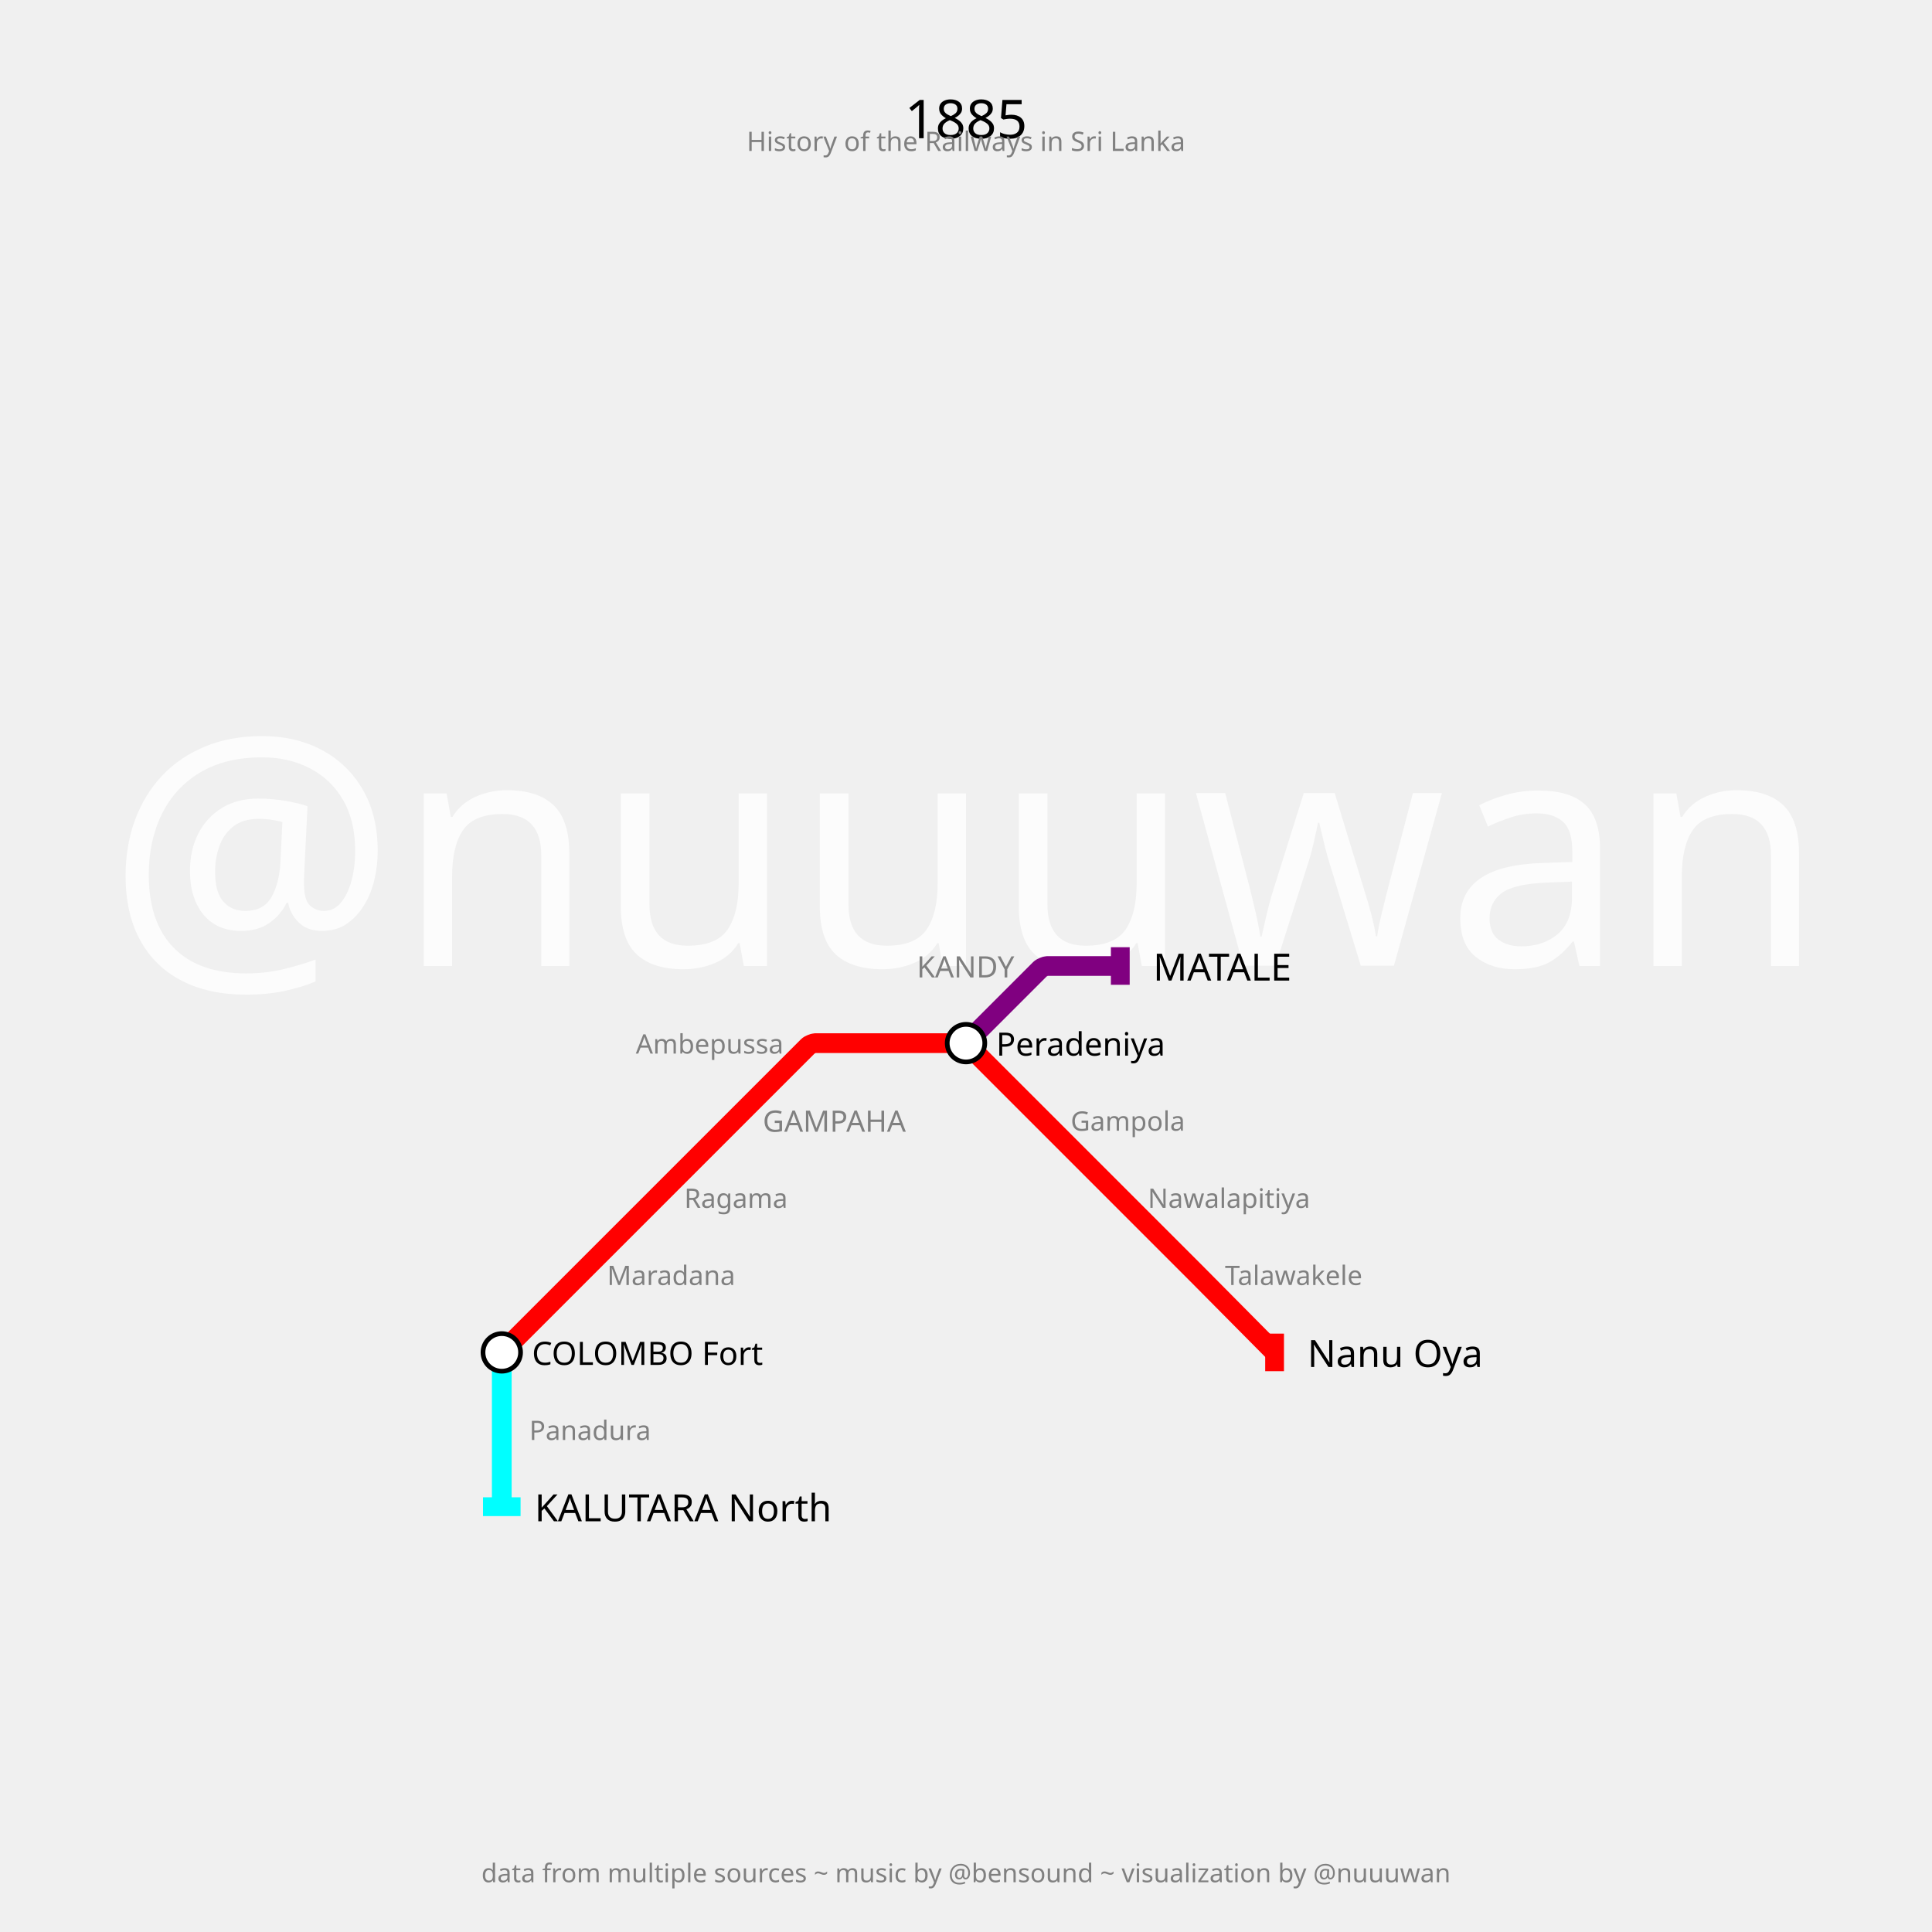
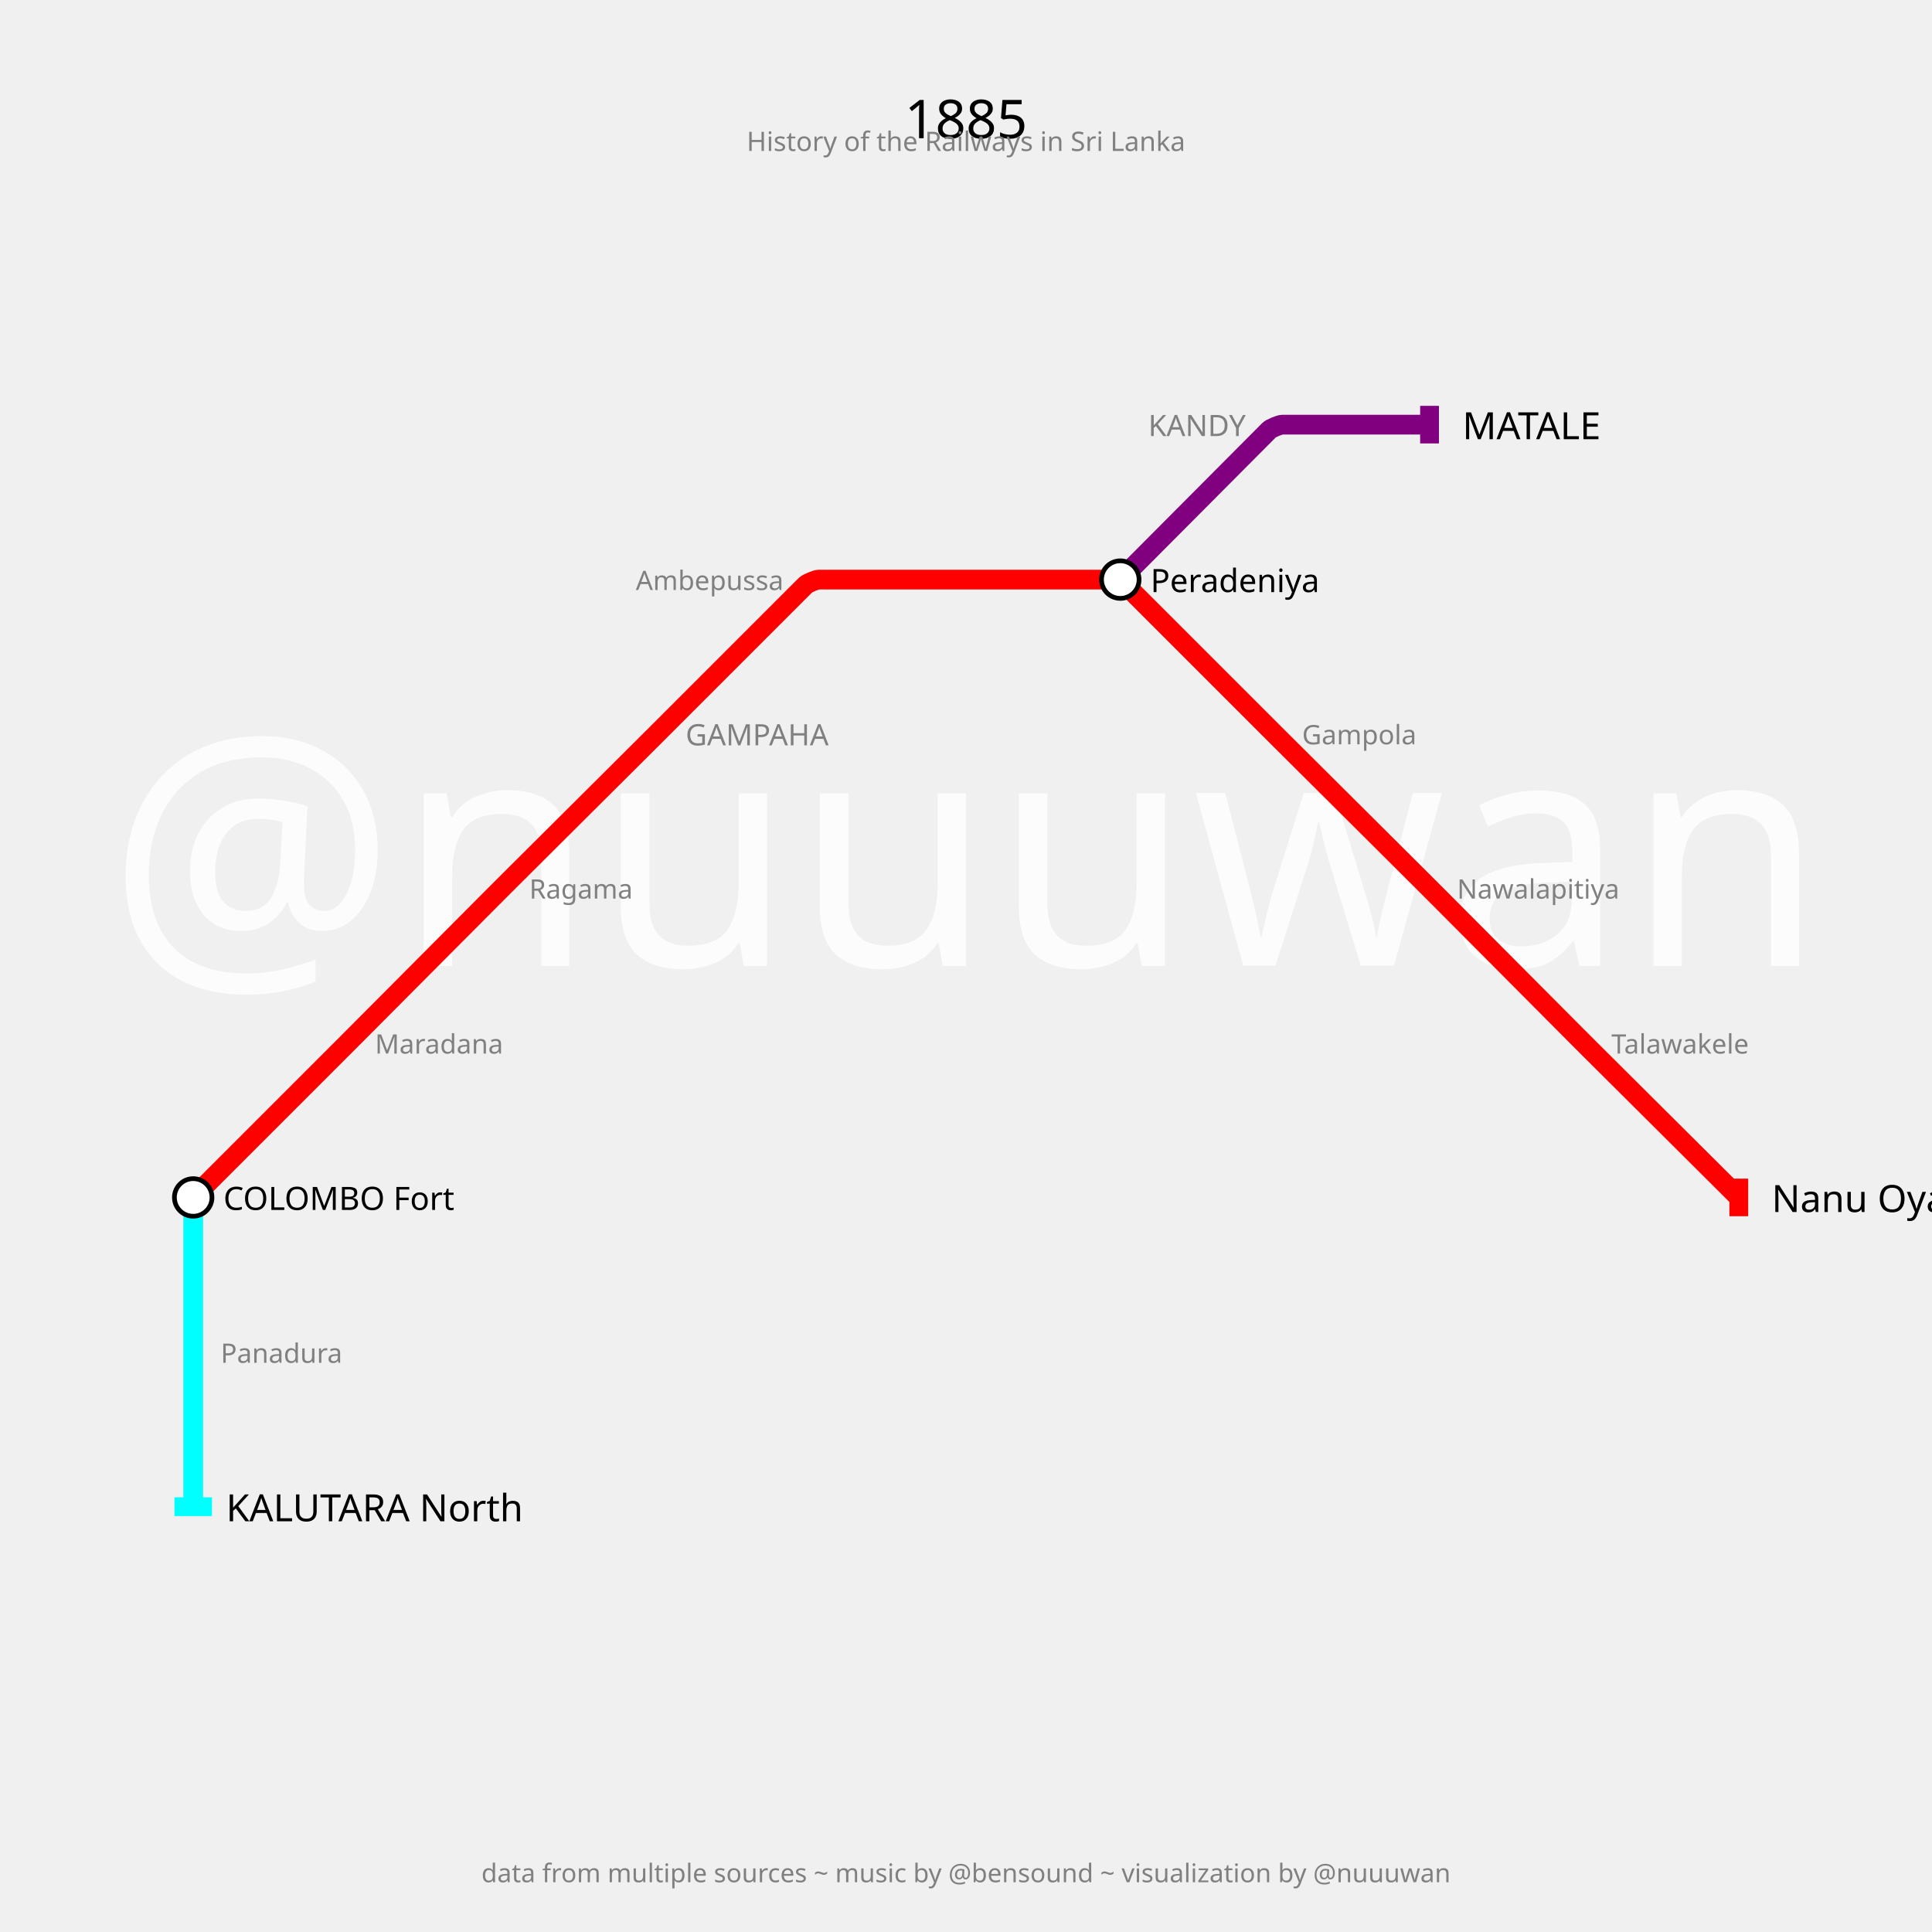
<svg xmlns="http://www.w3.org/2000/svg" width="2880" height="2880" padding="288">
  <text fill="#fcfcfc" stroke="none" font-size="480.0" font-family="p22" x="1440.0" y="1440.0" text-anchor="middle" dominant-baseline="center">@nuuuwan</text>
  <text fill="black" stroke="none" font-size="80" font-family="p22" x="1440.0" y="144.0" text-anchor="middle" dominant-baseline="hanging">1885</text>
  <text fill="gray" stroke="none" font-size="40" font-family="p22" x="1440.0" y="194.0" text-anchor="middle" dominant-baseline="hanging">History of the Railways in Sri Lanka</text>
  <text fill="gray" stroke="none" font-size="38.4" font-family="p22" x="1440.0" y="2776.0" text-anchor="middle" dominant-baseline="text-top">data from multiple sources ~ music by @bensound ~ visualization by @nuuuwan</text>
  <g>
-     <path fill="none" stroke-width="29.4" stroke-opacity="1" d="M 748.0,2016.0 L 864.0,1900.0 L 979.0,1785.0 L 1094.0,1670.0 L 1204.934,1559.066 C 1206.289,1557.711 1212.833,1555.0 1214.75,1555.0 L 1324.0,1555.0 L 1434.2,1555.0 C 1436.133,1555.0 1442.734,1557.734 1444.101,1559.101 L 1555.0,1670.0 L 1670.0,1785.0 L 1779.25,1894.25 C 1781.167,1896.167 1788.817,1903.85 1790.725,1905.775 L 1900.0,2016.0" stroke="red" />
-     <rect stroke="none" fill-opacity="1" x="1886" y="1988" width="28" height="56" fill="red" />
+     <path fill="none" stroke-width="29.4" stroke-opacity="1" d="M 288.0,1785.0 L 506.5,1566.5 C 510.333,1562.667 525.65,1547.317 529.475,1543.475 L 737.074,1334.974 C 740.716,1331.316 755.316,1316.716 758.974,1313.074 L 967.999,1104.954 C 971.666,1101.302 986.318,1086.682 989.978,1083.022 L 1200.833,872.167 C 1203.555,869.445 1216.7,864.0 1220.55,864.0 L 1440.0,864.0 L 1658.5,864.0 C 1662.333,864.0 1675.421,869.421 1678.132,872.132 L 1888.907,1082.907 C 1892.604,1086.604 1907.412,1101.38 1911.117,1105.069 L 2120.006,1313.053 C 2123.671,1316.702 2138.298,1331.329 2141.947,1334.994 L 2350.047,1544 C 2353.698,1547.666 2368.334,1562.302 2372,1565.953 L 2592.0,1785.0" stroke="red" />
+     <rect stroke="none" fill-opacity="1" x="2578" y="1757" width="28" height="56" fill="red" />
  </g>
  <g>
-     <path fill="none" stroke-width="29.4" stroke-opacity="1" d="M 1440.0,1555.0 L 1550.934,1444.066 C 1552.289,1442.711 1558.833,1440.0 1560.75,1440.0 L 1670.0,1440.0" stroke="purple" />
-     <rect stroke="none" fill-opacity="1" x="1656" y="1412" width="28" height="56" fill="purple" />
+     <path fill="none" stroke-width="29.4" stroke-opacity="1" d="M 1670.0,864.0 L 1891.851,641.185 C 1894.567,638.457 1907.7,633.0 1911.55,633.0 L 2131.0,633.0" stroke="purple" />
+     <rect stroke="none" fill-opacity="1" x="2117" y="605" width="28" height="56" fill="purple" />
  </g>
  <g>
-     <path fill="none" stroke-width="29.4" stroke-opacity="1" d="M 748.0,2016.0 L 748.0,2131.0 L 748.0,2246.0" stroke="cyan" />
-     <rect stroke="none" fill-opacity="1" x="720" y="2232" width="56" height="28" fill="cyan" />
+     <path fill="none" stroke-width="29.4" stroke-opacity="1" d="M 288.0,1785.0 L 288.0,2016.0 L 288.0,2246.0" stroke="cyan" />
+     <rect stroke="none" fill-opacity="1" x="260" y="2232" width="56" height="28" fill="cyan" />
  </g>
  <g>
-     <text fill="black" stroke="none" font-size="56.0" font-family="p22" font-weight="100" text-anchor="start" dominant-baseline="central" x="1949.0" y="2016" transform="translate(1900,2016) rotate(0) translate(-1900,-2016)">Nanu Oya</text>
+     <text fill="black" stroke="none" font-size="56.0" font-family="p22" font-weight="100" text-anchor="start" dominant-baseline="central" x="2641.0" y="1785" transform="translate(2592,1785) rotate(0) translate(-2592,-1785)">Nanu Oya</text>
  </g>
  <g>
-     <text fill="black" stroke="none" font-size="56.0" font-family="p22" font-weight="100" text-anchor="start" dominant-baseline="central" x="1719.0" y="1440" transform="translate(1670,1440) rotate(0) translate(-1670,-1440)">MATALE</text>
+     <text fill="black" stroke="none" font-size="56.0" font-family="p22" font-weight="100" text-anchor="start" dominant-baseline="central" x="2180.0" y="633" transform="translate(2131,633) rotate(0) translate(-2131,-633)">MATALE</text>
  </g>
  <g>
-     <text fill="black" stroke="none" font-size="56.0" font-family="p22" font-weight="100" text-anchor="start" dominant-baseline="central" x="797.0" y="2246" transform="translate(748,2246) rotate(0) translate(-748,-2246)">KALUTARA North</text>
+     <text fill="black" stroke="none" font-size="56.0" font-family="p22" font-weight="100" text-anchor="start" dominant-baseline="central" x="337.0" y="2246" transform="translate(288,2246) rotate(0) translate(-288,-2246)">KALUTARA North</text>
  </g>
  <g>
-     <circle r="28" fill="white" stroke="black" stroke-width="7.0" cx="748" cy="2016" />
-     <text fill="black" stroke="none" font-size="48.0" font-family="p22" font-weight="100" text-anchor="start" dominant-baseline="central" x="793.0" y="2016" transform="translate(748,2016) rotate(0) translate(-748,-2016)">COLOMBO Fort</text>
+     <circle r="28" fill="white" stroke="black" stroke-width="7.0" cx="288" cy="1785" />
+     <text fill="black" stroke="none" font-size="48.0" font-family="p22" font-weight="100" text-anchor="start" dominant-baseline="central" x="333.0" y="1785" transform="translate(288,1785) rotate(0) translate(-288,-1785)">COLOMBO Fort</text>
  </g>
  <g>
-     <circle r="28" fill="white" stroke="black" stroke-width="7.0" cx="1440" cy="1555" />
-     <text fill="black" stroke="none" font-size="48.0" font-family="p22" font-weight="100" text-anchor="start" dominant-baseline="central" x="1485.0" y="1555" transform="translate(1440,1555) rotate(0) translate(-1440,-1555)">Peradeniya</text>
+     <circle r="28" fill="white" stroke="black" stroke-width="7.0" cx="1670" cy="864" />
+     <text fill="black" stroke="none" font-size="48.0" font-family="p22" font-weight="100" text-anchor="start" dominant-baseline="central" x="1715.0" y="864" transform="translate(1670,864) rotate(0) translate(-1670,-864)">Peradeniya</text>
  </g>
  <g>
-     <text fill="gray" stroke="none" font-size="44.0" font-family="p22" font-weight="100" text-anchor="start" dominant-baseline="central" x="1137.0" y="1670" transform="translate(1094,1670) rotate(0) translate(-1094,-1670)">GAMPAHA</text>
+     <text fill="gray" stroke="none" font-size="44.0" font-family="p22" font-weight="100" text-anchor="start" dominant-baseline="central" x="1022.0" y="1094" transform="translate(979,1094) rotate(0) translate(-979,-1094)">GAMPAHA</text>
  </g>
  <g>
-     <text fill="gray" stroke="none" font-size="44.0" font-family="p22" font-weight="100" text-anchor="end" dominant-baseline="central" x="1512.0" y="1440" transform="translate(1555,1440) rotate(0) translate(-1555,-1440)">KANDY</text>
+     <text fill="gray" stroke="none" font-size="44.0" font-family="p22" font-weight="100" text-anchor="end" dominant-baseline="central" x="1857.0" y="633" transform="translate(1900,633) rotate(0) translate(-1900,-633)">KANDY</text>
  </g>
  <g>
-     <text fill="gray" stroke="none" font-size="40" font-family="p22" font-weight="100" text-anchor="start" dominant-baseline="central" x="905.0" y="1900" transform="translate(864,1900) rotate(0) translate(-864,-1900)">Maradana</text>
+     <text fill="gray" stroke="none" font-size="40" font-family="p22" font-weight="100" text-anchor="start" dominant-baseline="central" x="559.0" y="1555" transform="translate(518,1555) rotate(0) translate(-518,-1555)">Maradana</text>
  </g>
  <g>
-     <text fill="gray" stroke="none" font-size="40" font-family="p22" font-weight="100" text-anchor="start" dominant-baseline="central" x="1020.0" y="1785" transform="translate(979,1785) rotate(0) translate(-979,-1785)">Ragama</text>
+     <text fill="gray" stroke="none" font-size="40" font-family="p22" font-weight="100" text-anchor="start" dominant-baseline="central" x="789.0" y="1324" transform="translate(748,1324) rotate(0) translate(-748,-1324)">Ragama</text>
  </g>
  <g>
-     <text fill="gray" stroke="none" font-size="40" font-family="p22" font-weight="100" text-anchor="end" dominant-baseline="central" x="1168.0" y="1555" transform="translate(1209,1555) rotate(0) translate(-1209,-1555)">Ambepussa</text>
+     <text fill="gray" stroke="none" font-size="40" font-family="p22" font-weight="100" text-anchor="end" dominant-baseline="central" x="1168.0" y="864" transform="translate(1209,864) rotate(0) translate(-1209,-864)">Ambepussa</text>
  </g>
  <g />
  <g>
-     <text fill="gray" stroke="none" font-size="40" font-family="p22" font-weight="100" text-anchor="start" dominant-baseline="central" x="1596.0" y="1670" transform="translate(1555,1670) rotate(0) translate(-1555,-1670)">Gampola</text>
+     <text fill="gray" stroke="none" font-size="40" font-family="p22" font-weight="100" text-anchor="start" dominant-baseline="central" x="1941.0" y="1094" transform="translate(1900,1094) rotate(0) translate(-1900,-1094)">Gampola</text>
  </g>
  <g>
-     <text fill="gray" stroke="none" font-size="40" font-family="p22" font-weight="100" text-anchor="start" dominant-baseline="central" x="1711.0" y="1785" transform="translate(1670,1785) rotate(0) translate(-1670,-1785)">Nawalapitiya</text>
+     <text fill="gray" stroke="none" font-size="40" font-family="p22" font-weight="100" text-anchor="start" dominant-baseline="central" x="2172.0" y="1324" transform="translate(2131,1324) rotate(0) translate(-2131,-1324)">Nawalapitiya</text>
  </g>
  <g>
-     <text fill="gray" stroke="none" font-size="40" font-family="p22" font-weight="100" text-anchor="start" dominant-baseline="central" x="1826.0" y="1900" transform="translate(1785,1900) rotate(0) translate(-1785,-1900)">Talawakele</text>
+     <text fill="gray" stroke="none" font-size="40" font-family="p22" font-weight="100" text-anchor="start" dominant-baseline="central" x="2402.0" y="1555" transform="translate(2361,1555) rotate(0) translate(-2361,-1555)">Talawakele</text>
  </g>
  <g>
-     <text fill="gray" stroke="none" font-size="40" font-family="p22" font-weight="100" text-anchor="start" dominant-baseline="central" x="789.0" y="2131" transform="translate(748,2131) rotate(0) translate(-748,-2131)">Panadura</text>
+     <text fill="gray" stroke="none" font-size="40" font-family="p22" font-weight="100" text-anchor="start" dominant-baseline="central" x="329.0" y="2016" transform="translate(288,2016) rotate(0) translate(-288,-2016)">Panadura</text>
  </g>
</svg>
